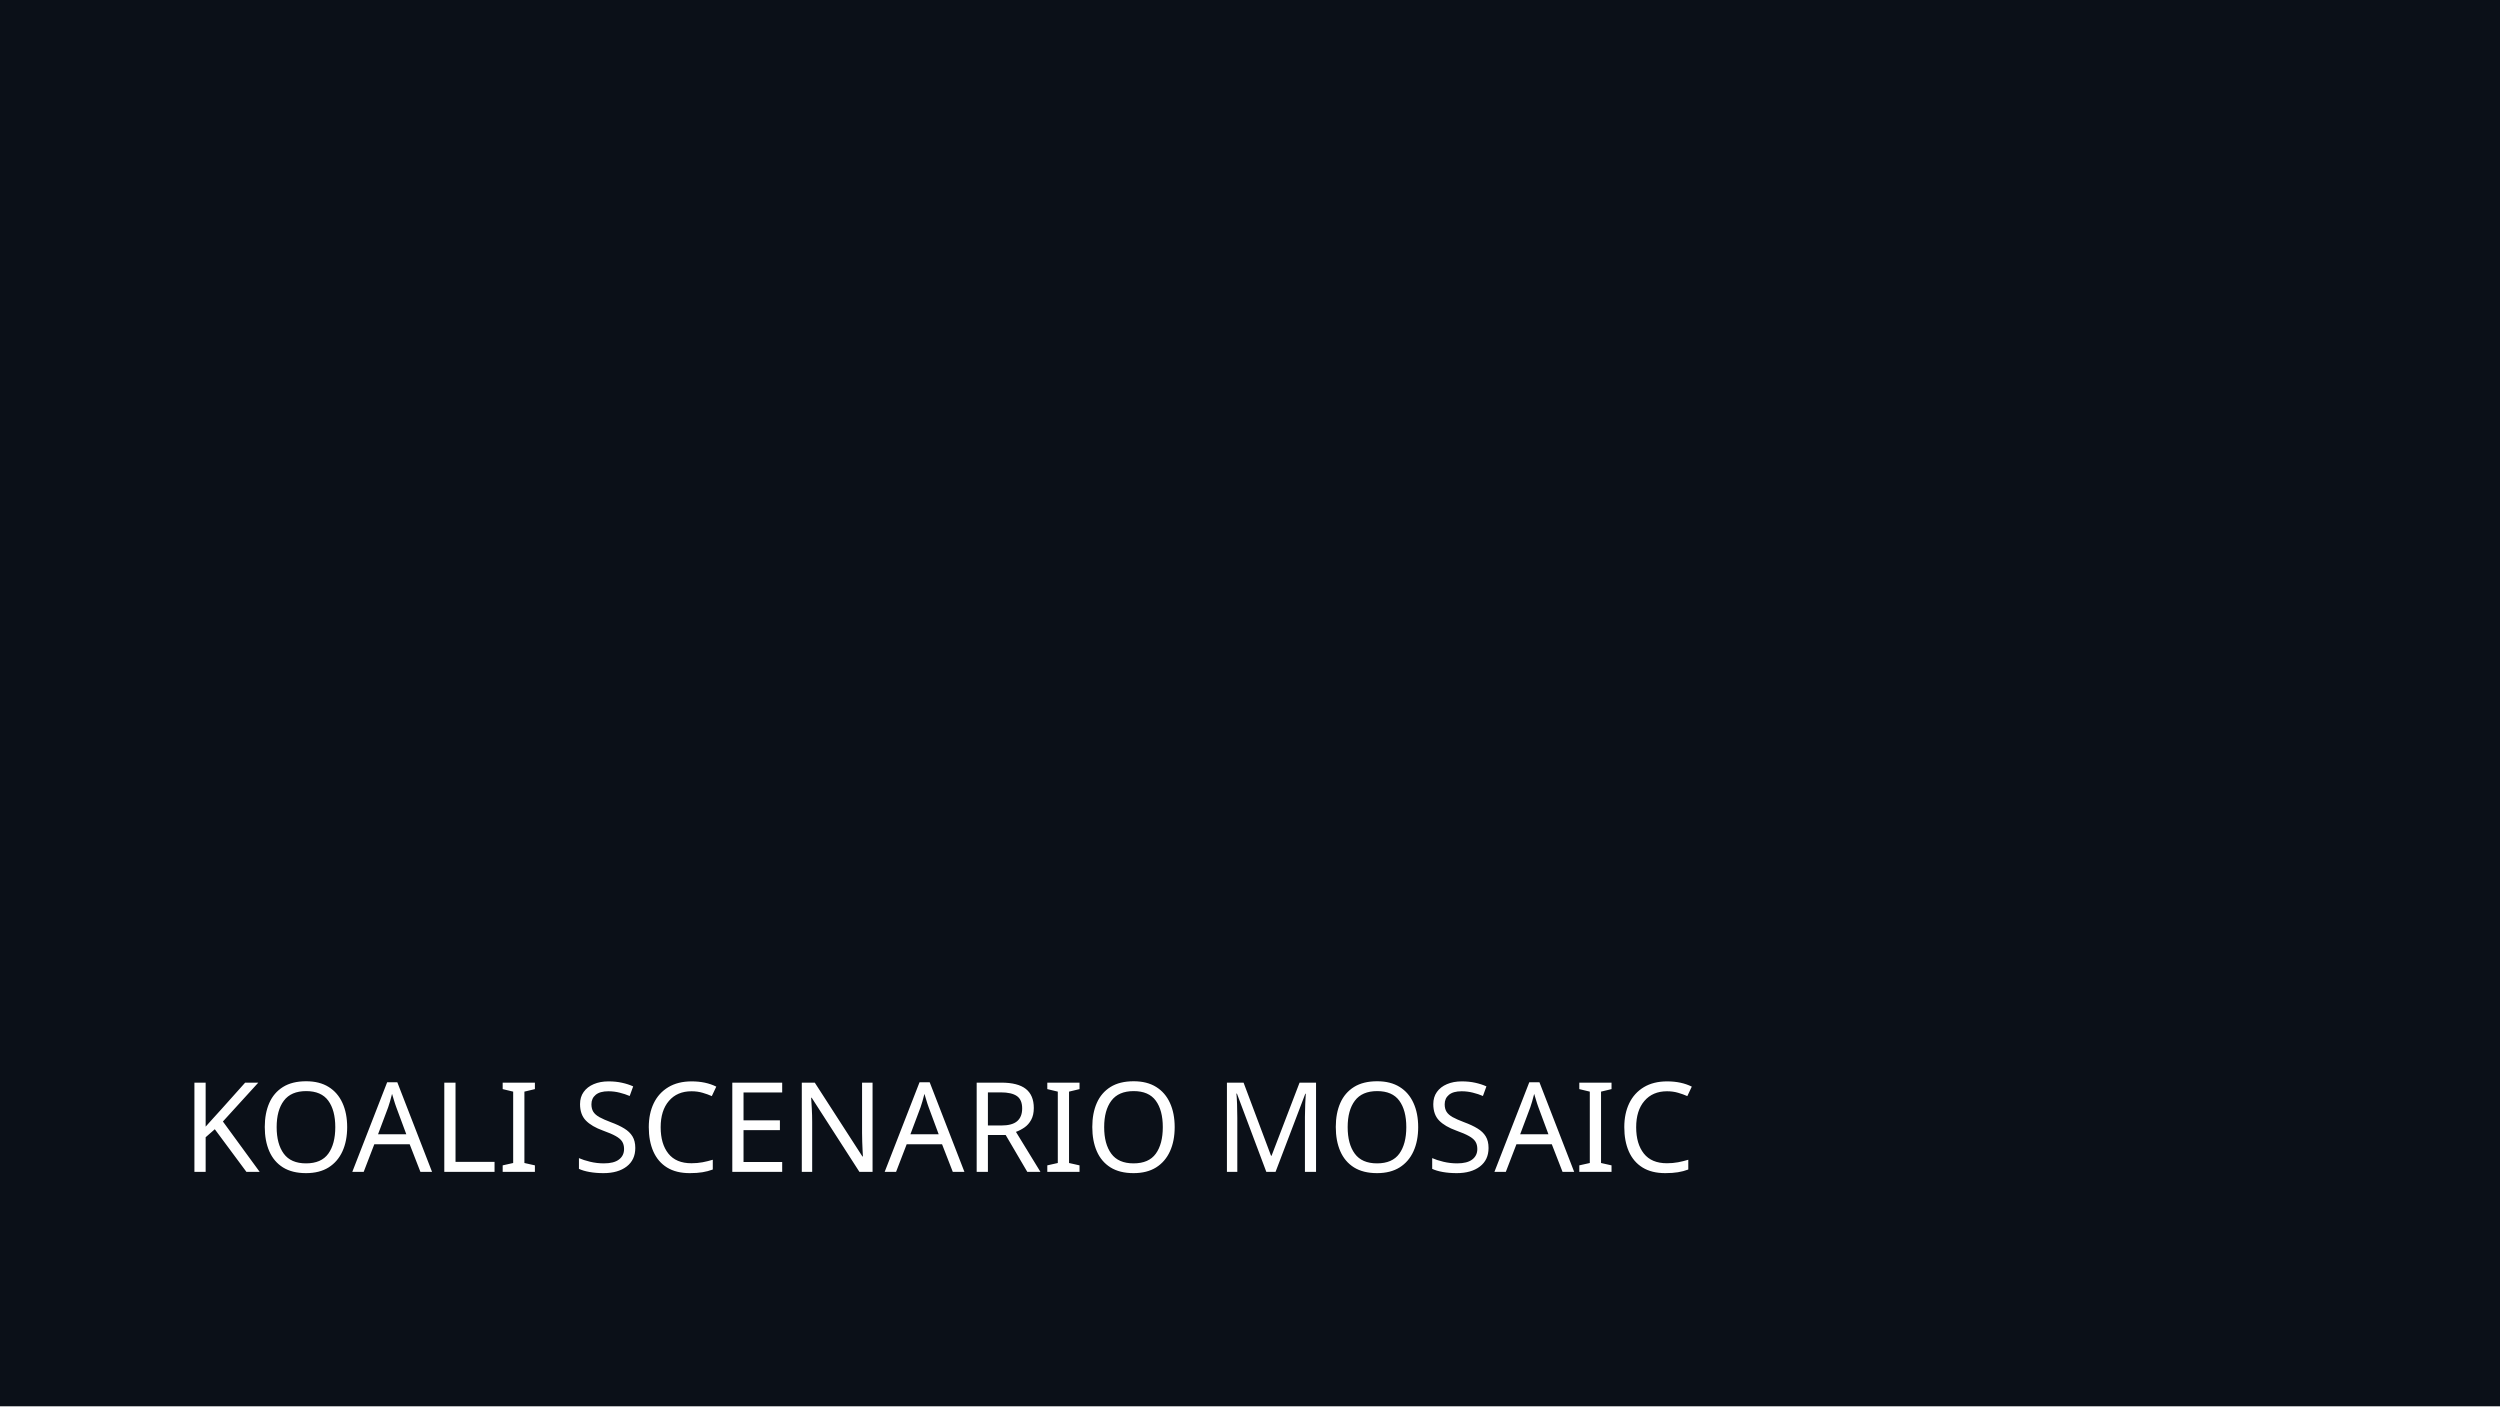
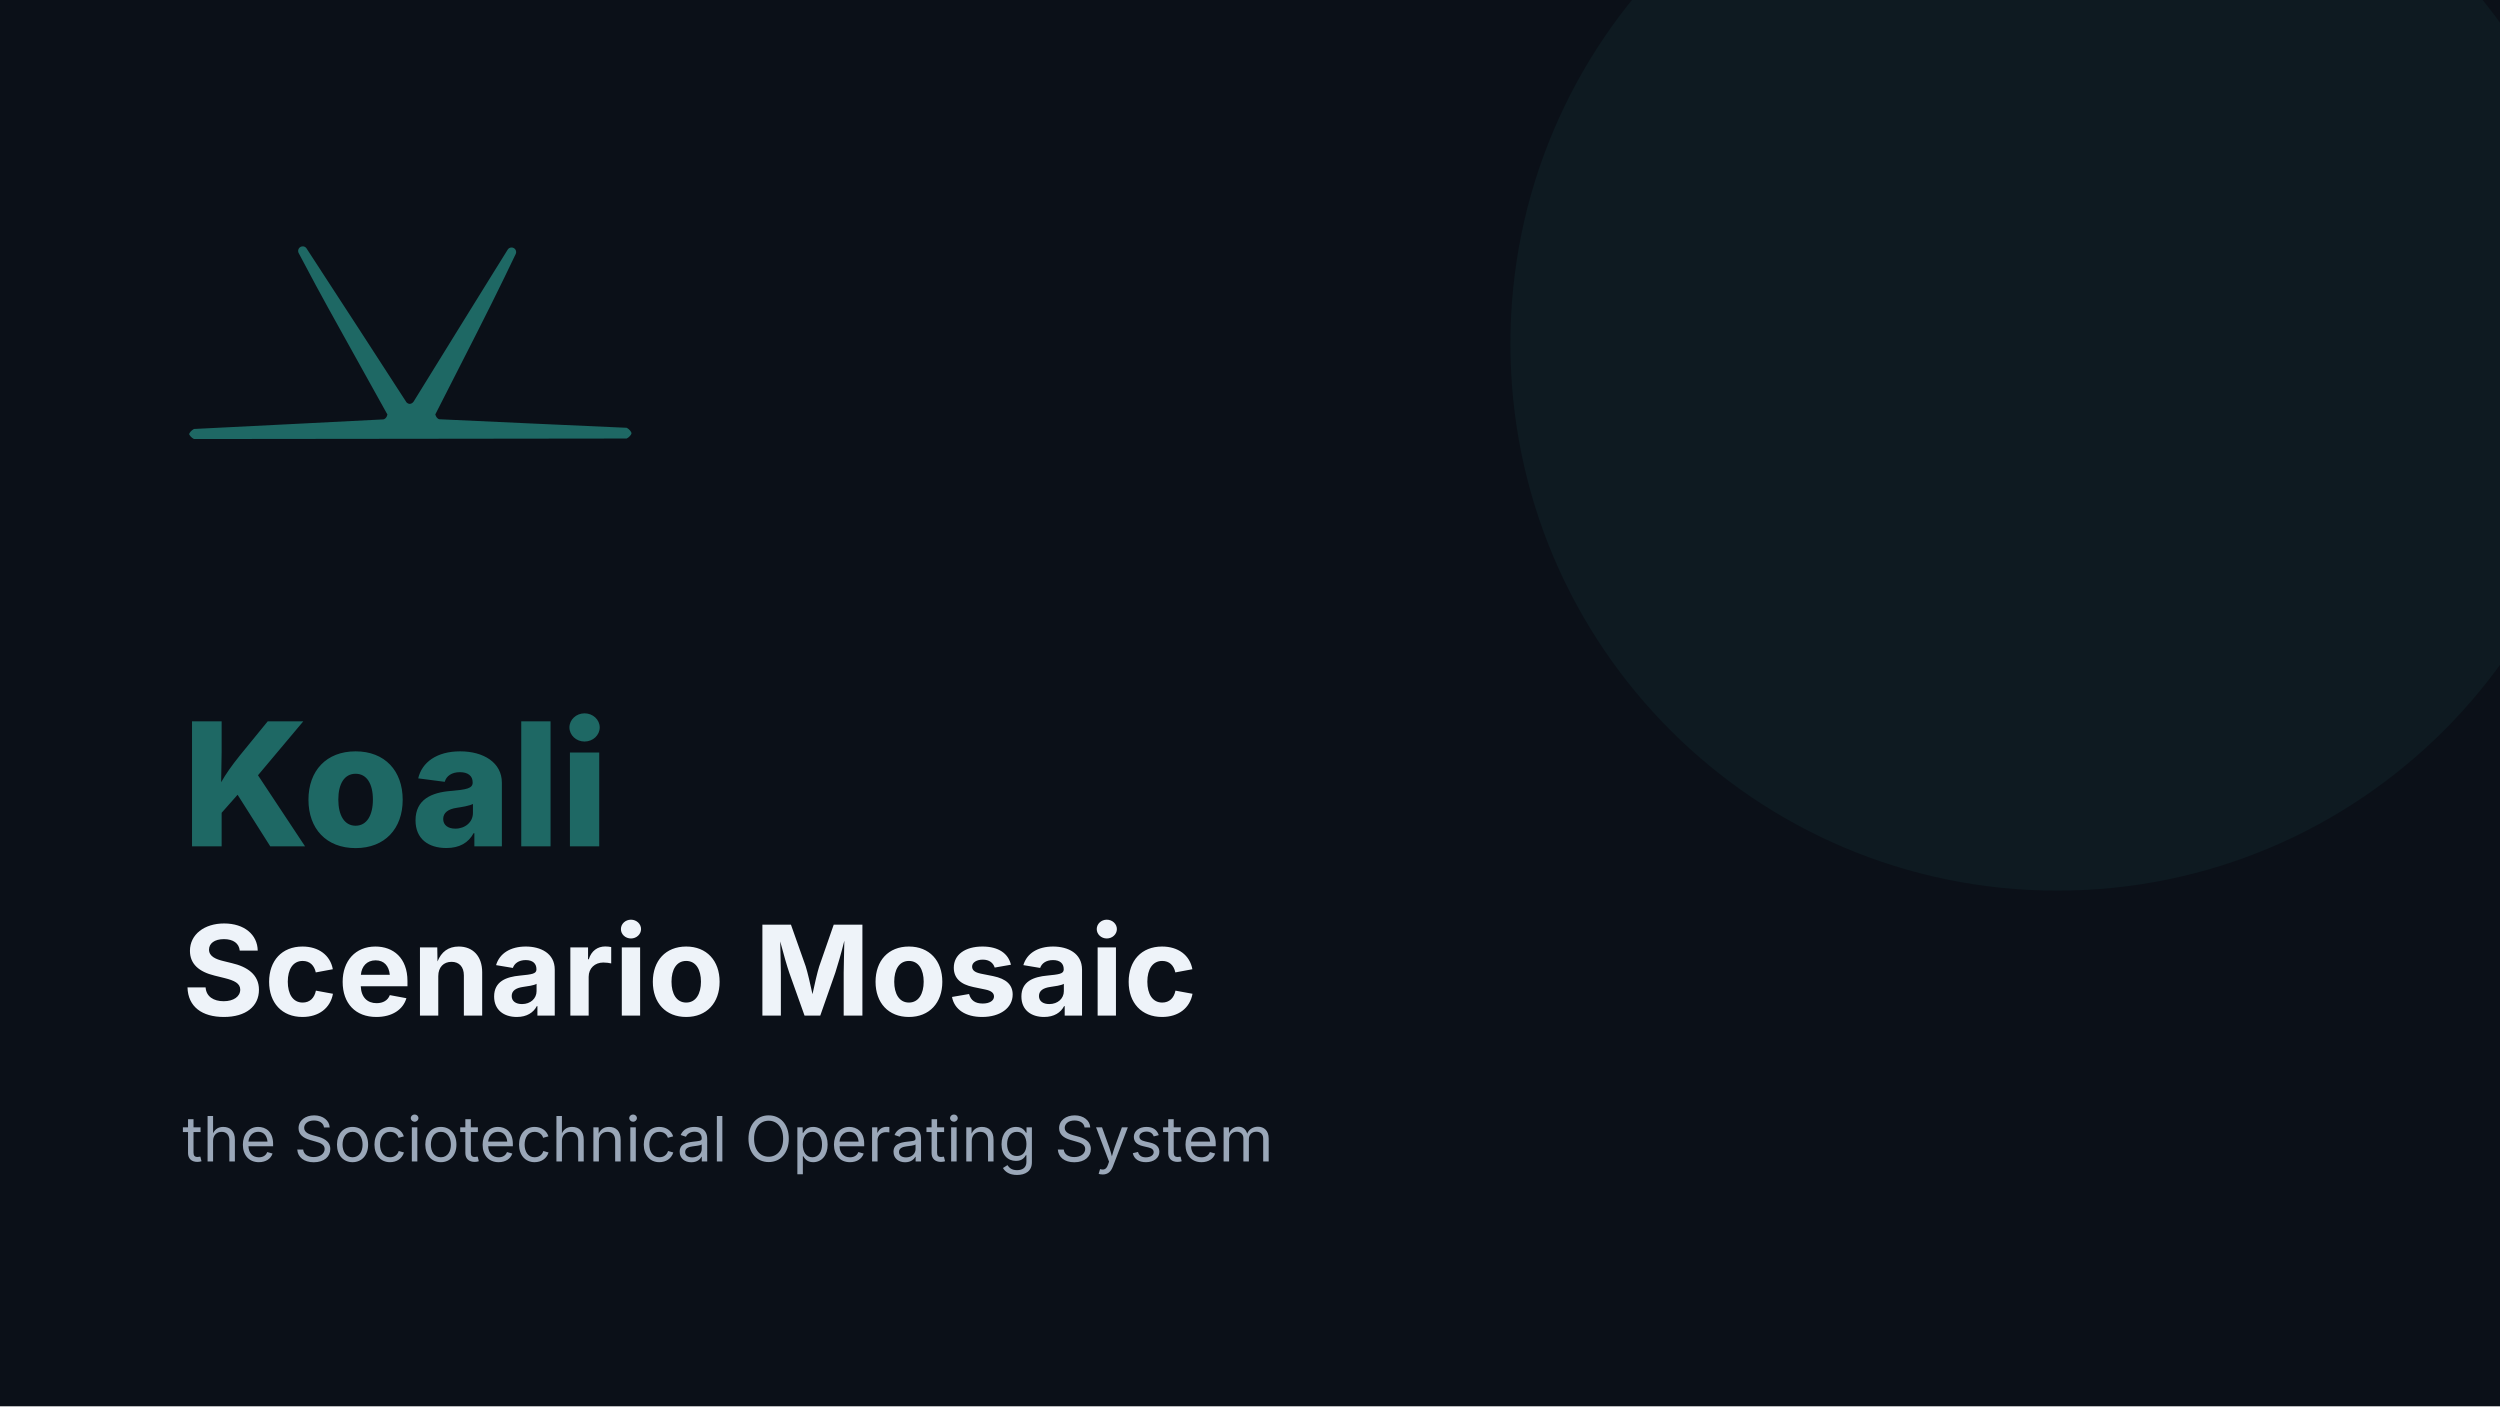
- <svg xmlns="http://www.w3.org/2000/svg" viewBox="0 0 960 540">
+ <svg xmlns="http://www.w3.org/2000/svg" viewBox="0 0 960 540" role="img" aria-labelledby="title desc">
  <rect width="960" height="540" fill="#0b1018" />
-   <text x="70" y="450" fill="#fff" font-family="system-ui" font-size="48">KOALI SCENARIO MOSAIC</text>
+   <circle cx="790" cy="132" r="210" fill="#1e6864" opacity="0.12" />
+   <g transform="translate(72 94) scale(0.82)">
+     <path fill="#1e6864" d="       M 0.742 88.660       C 1.021 87.933 1.649 87.056 3.008 86.253       L 47.249 84.031       C 79.037 82.435 91.556 81.797 91.728 81.766       C 92.346 81.651 92.918 81.171 93.291 80.453       C 93.439 80.169 93.622 79.641 93.623 79.500       C 93.623 79.421 89.585 72.157 73.032 42.459       C 61.707 22.141 56.898 13.069 52.047 3.849       A 2.12 2.12 0 0 1 55.887 1.919       C 63.821 14.239 72.278 27.028 80.003 38.982       C 97.657 66.299 102.396 73.613 102.540 73.766       C 102.972 74.224 103.551 74.500 104.075 74.497       C 104.730 74.493 105.469 74.063 105.876 73.447       C 105.943 73.346 115.795 57.399 127.770 38.011       C 139.744 18.622 149.544 2.931 149.859 2.412       A 2.12 2.12 0 0 1 153.651 4.411       C 153.369 4.985 145.693 21.234 135.174 41.882       L 116.049 79.424       L 116.128 79.692       C 116.226 80.025 116.486 80.551 116.672 80.796       C 116.875 81.063 117.257 81.419 117.469 81.537       C 117.570 81.594 117.752 81.665 117.874 81.696       C 118.075 81.748 122.019 81.930 161.878 83.723       L 205.661 85.694       L 205.897 85.828       C 206.819 86.352 207.904 87.536 207.904 88.246       C 207.904 88.990 206.604 90.274 205.764 90.660       L 205.609 90.731       C 138.079 90.768 70.549 90.947 3.019 90.960       C 1.677 90.226 1.154 89.416 0.742 88.660       Z   " />
+   </g>
+   <text x="70" y="325" fill="#1e6864" font-family="Inter, system-ui, sans-serif" font-size="66" font-weight="800">Koali</text>
+   <text x="70" y="390" fill="#eef3f9" font-family="Inter, system-ui, sans-serif" font-size="48" font-weight="720">Scenario Mosaic</text>
+   <text x="70" y="446" fill="#9aa7b8" font-family="Inter, system-ui, sans-serif" font-size="24">the Sociotechnical Operating System</text>
</svg>
